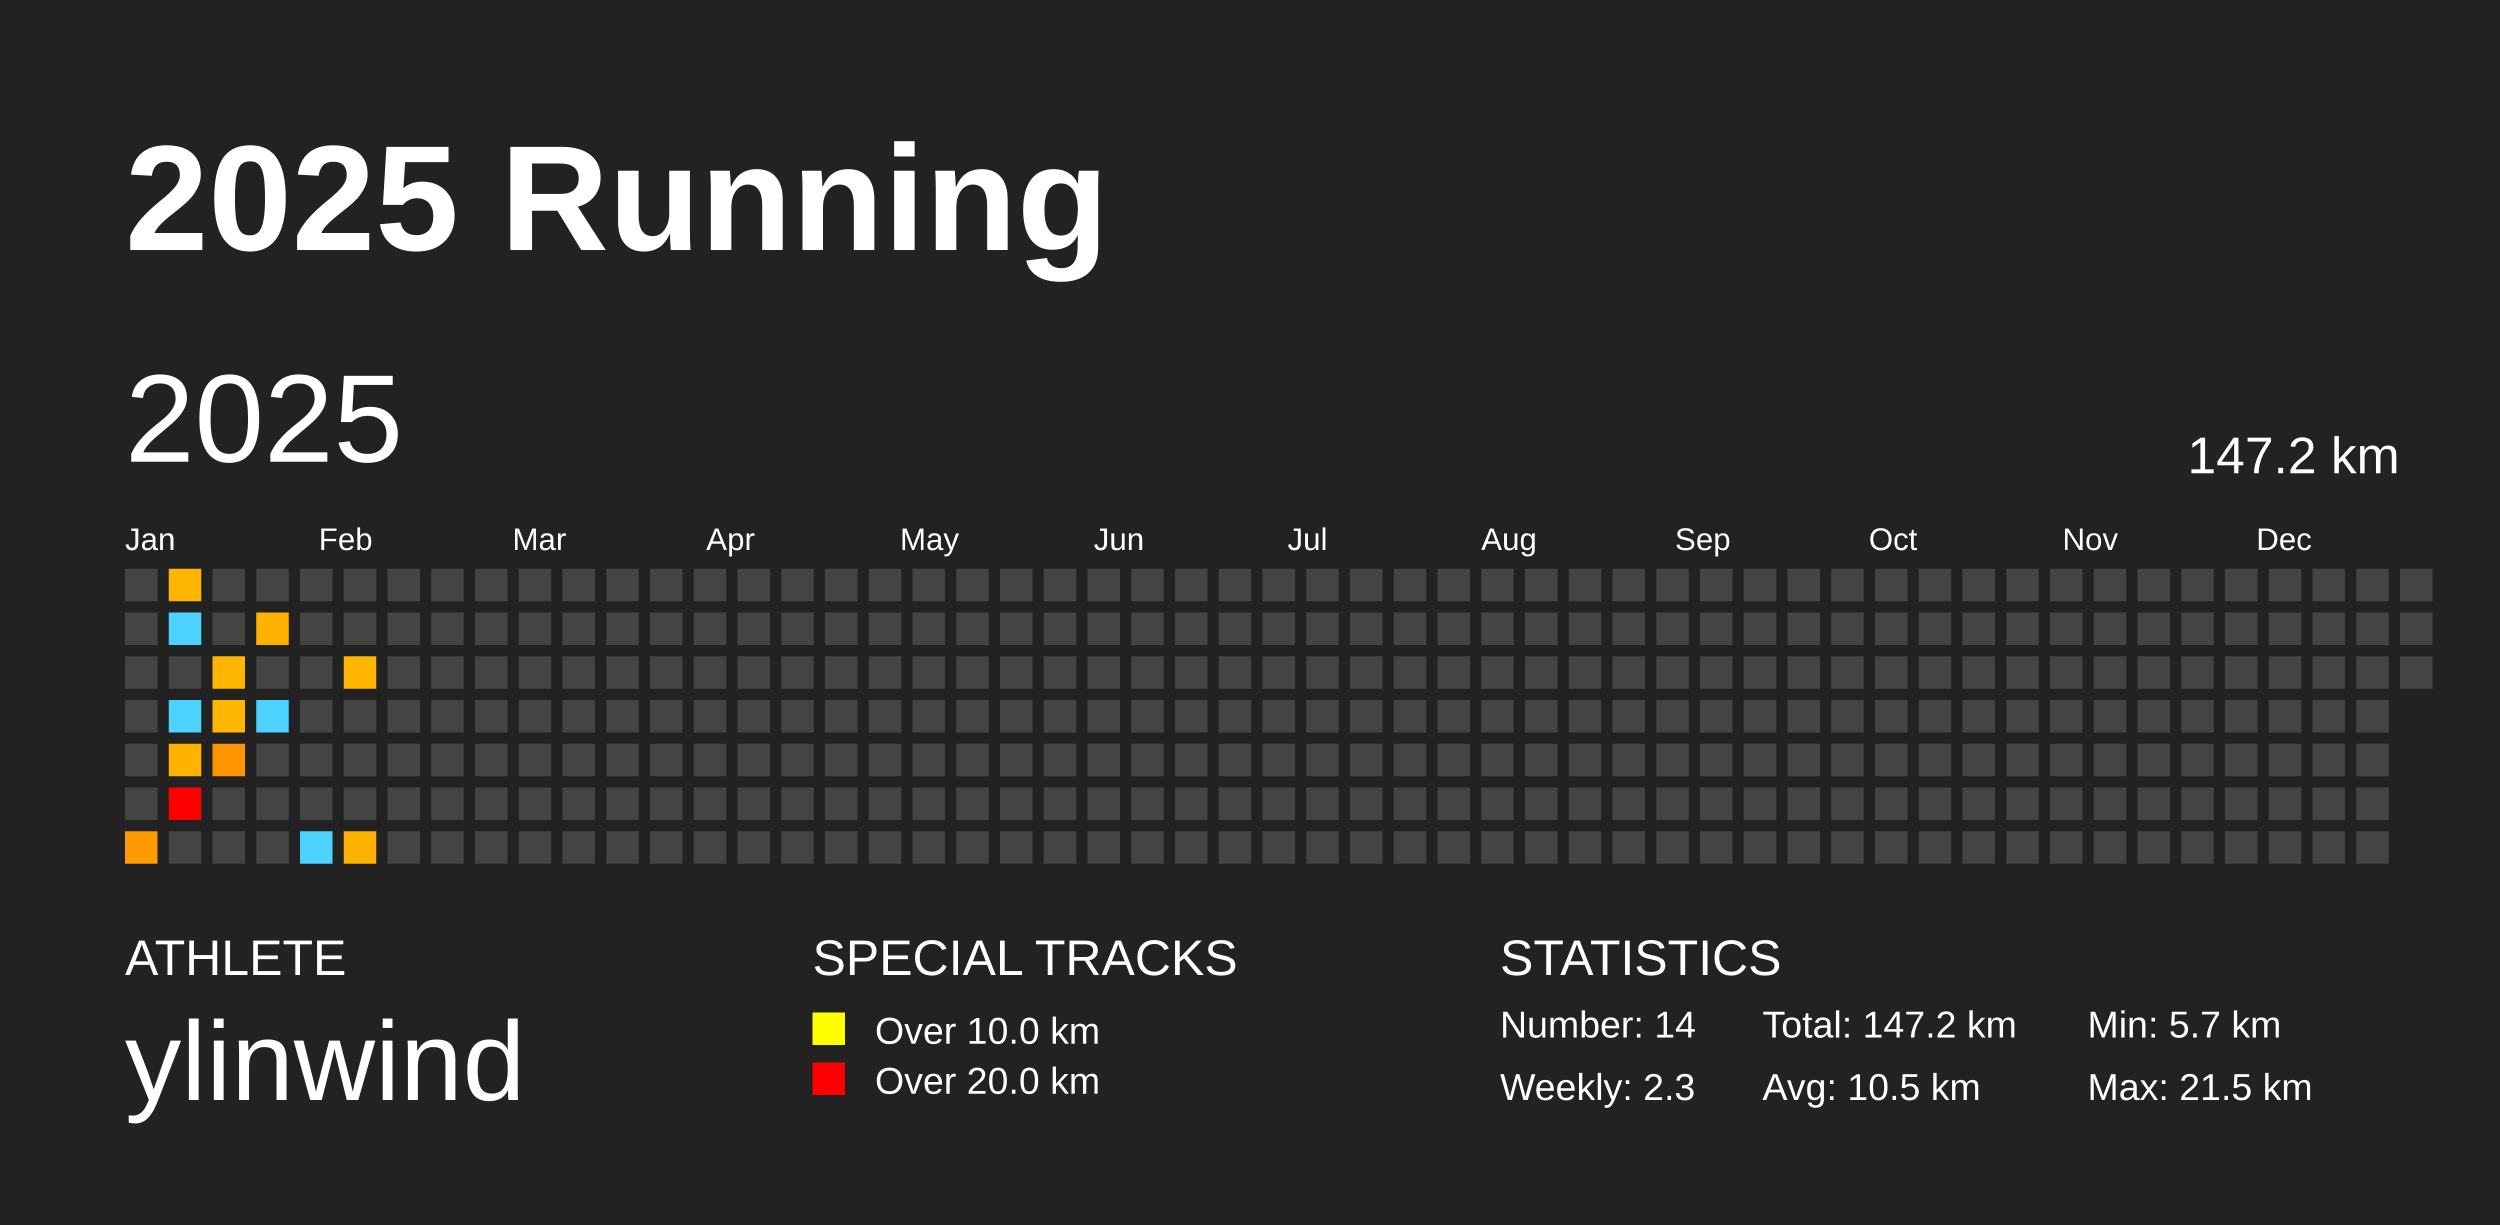
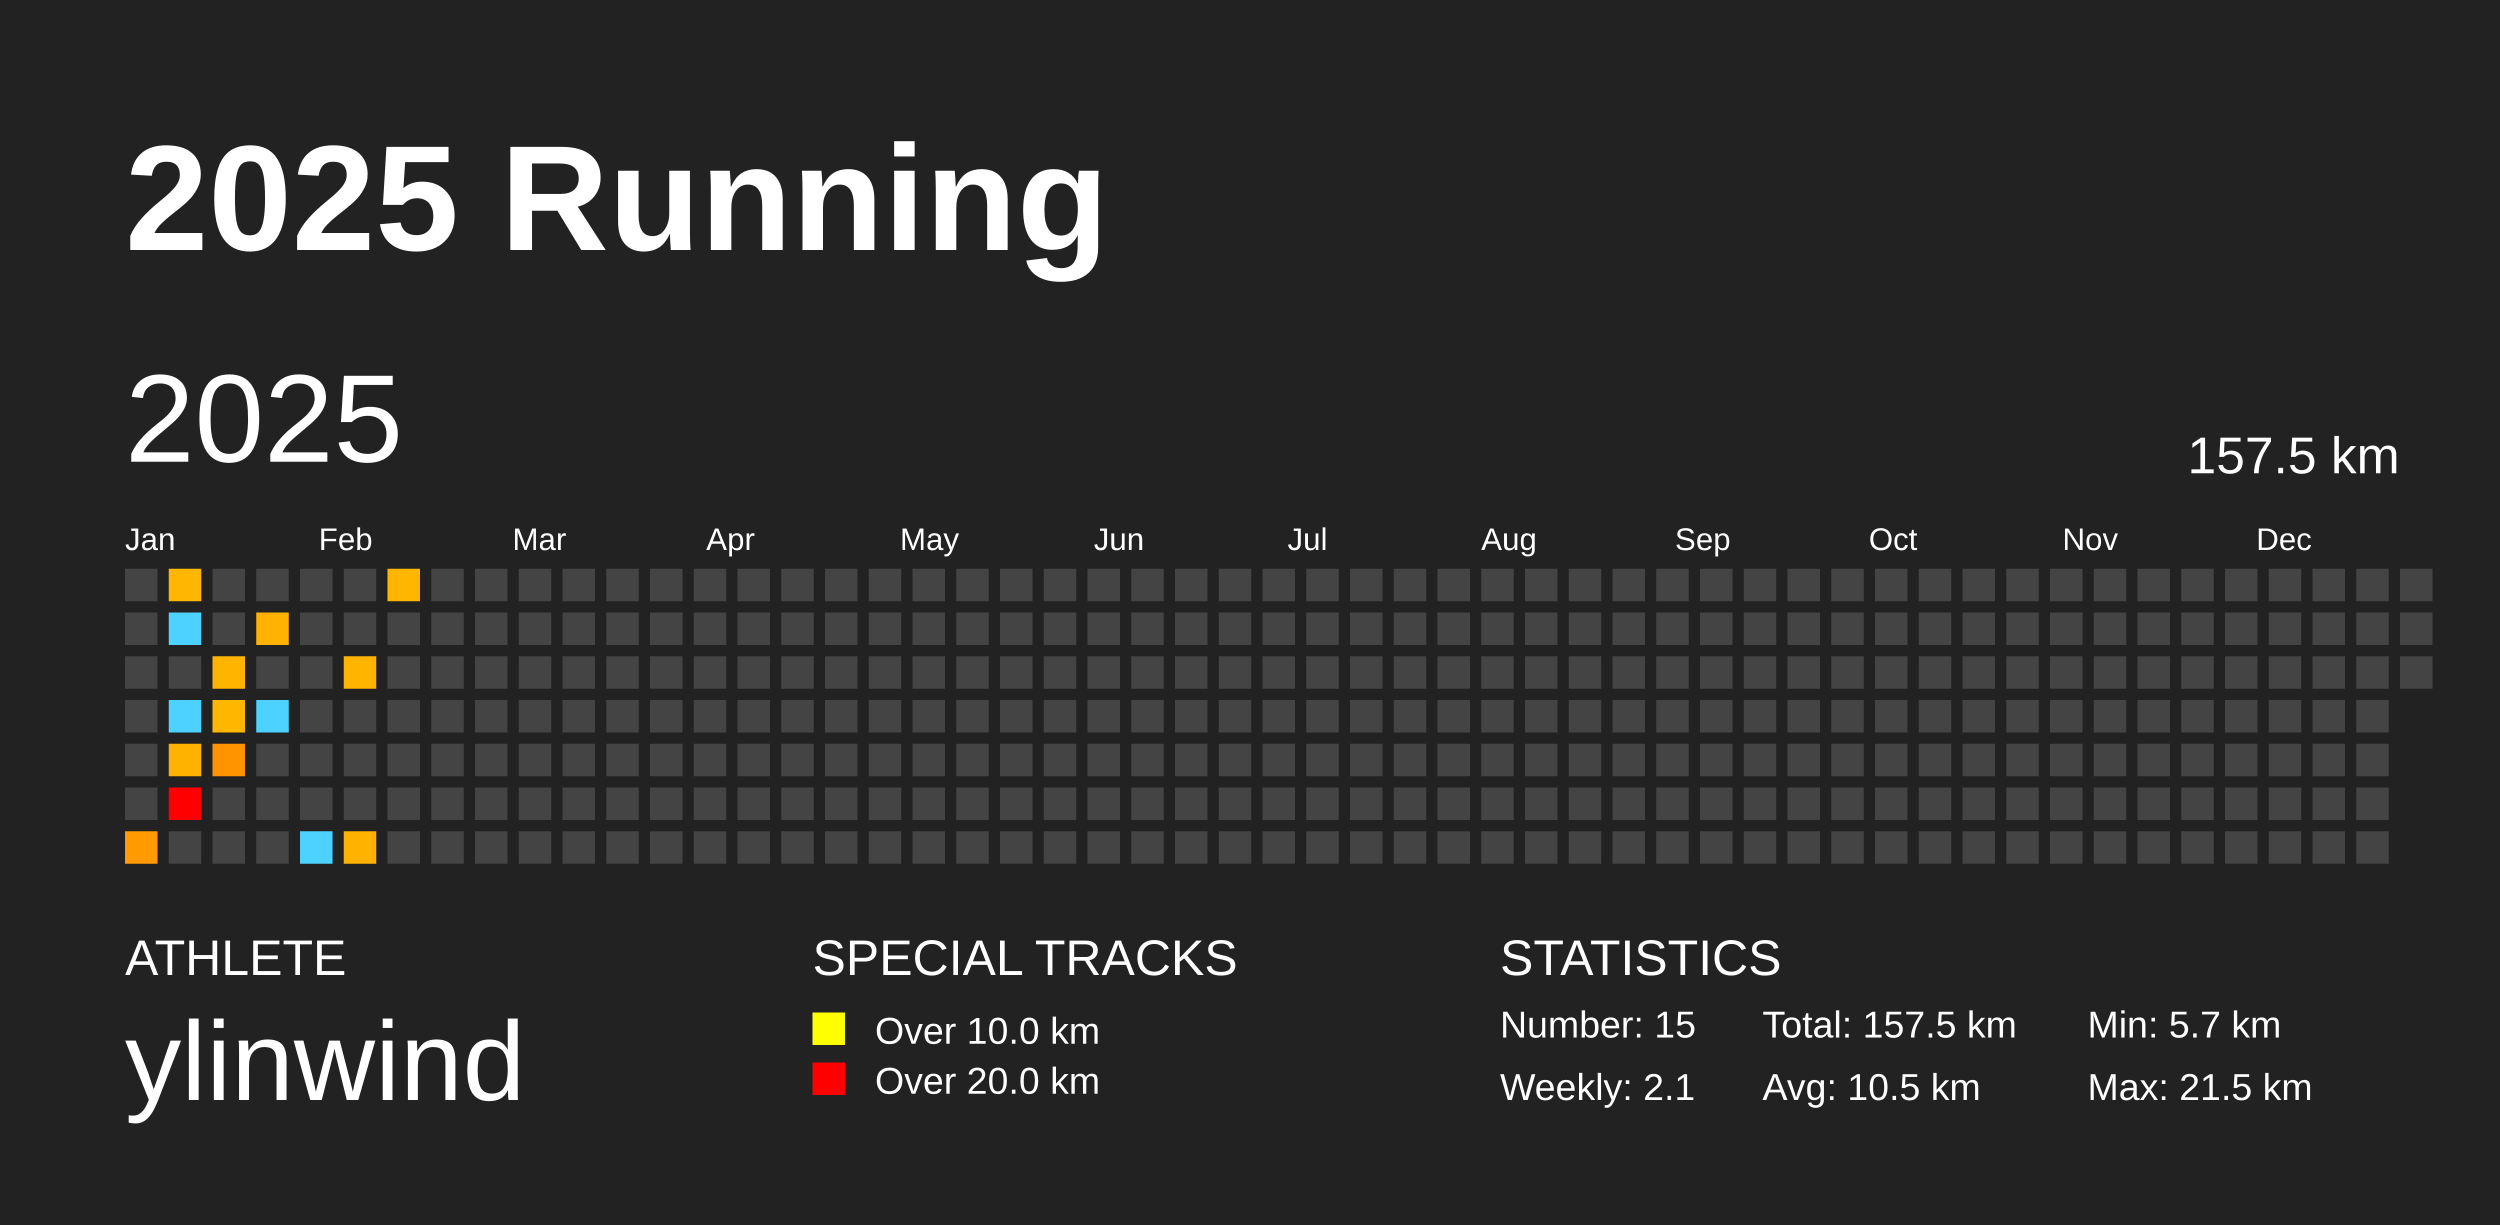
<svg xmlns="http://www.w3.org/2000/svg" baseProfile="full" height="98mm" version="1.1" viewBox="0,0,200,98" width="200mm">
  <defs />
  <rect fill="#222222" height="98" width="200" x="0" y="0" />
  <text fill="#FFFFFF" style="font-size:12px; font-family:Arial; font-weight:bold;" x="10" y="20">2025 Running</text>
  <text fill="#FFFFFF" style="font-size:4px; font-family:Arial" x="10" y="78">ATHLETE</text>
  <text fill="#FFFFFF" style="font-size:9px; font-family:Arial" x="10" y="88">ylinwind</text>
  <text fill="#FFFFFF" style="font-size:4px; font-family:Arial" x="65" y="78">SPECIAL TRACKS</text>
  <rect fill="yellow" height="2.6" width="2.6" x="65" y="81" />
  <text fill="#FFFFFF" style="font-size:3px; font-family:Arial" x="70" y="83.5">Over 10.0 km</text>
  <rect fill="red" height="2.6" width="2.6" x="65" y="85" />
  <text fill="#FFFFFF" style="font-size:3px; font-family:Arial" x="70" y="87.5">Over 20.0 km</text>
  <text fill="#FFFFFF" style="font-size:4px; font-family:Arial" x="120" y="78">STATISTICS</text>
-   <text fill="#FFFFFF" style="font-size:3px; font-family:Arial" x="120" y="83">Number: 14</text>
-   <text fill="#FFFFFF" style="font-size:3px; font-family:Arial" x="120" y="88">Weekly: 2.3</text>
-   <text fill="#FFFFFF" style="font-size:3px; font-family:Arial" x="141" y="83">Total: 147.2 km</text>
+   <text fill="#FFFFFF" style="font-size:3px; font-family:Arial" x="120" y="83">Number: 15</text>
+   <text fill="#FFFFFF" style="font-size:3px; font-family:Arial" x="120" y="88">Weekly: 2.1</text>
+   <text fill="#FFFFFF" style="font-size:3px; font-family:Arial" x="141" y="83">Total: 157.5 km</text>
  <text fill="#FFFFFF" style="font-size:3px; font-family:Arial" x="141" y="88">Avg: 10.5 km</text>
  <text fill="#FFFFFF" style="font-size:3px; font-family:Arial" x="167" y="83">Min: 5.7 km</text>
  <text fill="#FFFFFF" style="font-size:3px; font-family:Arial" x="167" y="88">Max: 21.5 km</text>
  <text dominant-baseline="hanging" fill="#FFFFFF" style="font-size:10.0px; font-family:Arial;" x="10" y="30">2025</text>
-   <text dominant-baseline="hanging" fill="#FFFFFF" style="font-size:4.125px; font-family:Arial;" x="175" y="35">147.2 km</text>
+   <text dominant-baseline="hanging" fill="#FFFFFF" style="font-size:4.125px; font-family:Arial;" x="175" y="35">157.5 km</text>
  <text fill="#FFFFFF" style="font-size:2.5px; font-family:Arial" x="10.0" y="44">Jan</text>
  <text fill="#FFFFFF" style="font-size:2.5px; font-family:Arial" x="25.5" y="44">Feb</text>
  <text fill="#FFFFFF" style="font-size:2.5px; font-family:Arial" x="41.0" y="44">Mar</text>
  <text fill="#FFFFFF" style="font-size:2.5px; font-family:Arial" x="56.5" y="44">Apr</text>
  <text fill="#FFFFFF" style="font-size:2.5px; font-family:Arial" x="72.0" y="44">May</text>
  <text fill="#FFFFFF" style="font-size:2.5px; font-family:Arial" x="87.5" y="44">Jun</text>
  <text fill="#FFFFFF" style="font-size:2.5px; font-family:Arial" x="103.0" y="44">Jul</text>
  <text fill="#FFFFFF" style="font-size:2.5px; font-family:Arial" x="118.5" y="44">Aug</text>
  <text fill="#FFFFFF" style="font-size:2.5px; font-family:Arial" x="134.0" y="44">Sep</text>
  <text fill="#FFFFFF" style="font-size:2.5px; font-family:Arial" x="149.5" y="44">Oct</text>
  <text fill="#FFFFFF" style="font-size:2.5px; font-family:Arial" x="165.0" y="44">Nov</text>
  <text fill="#FFFFFF" style="font-size:2.5px; font-family:Arial" x="180.5" y="44">Dec</text>
  <rect fill="#444444" height="2.6" width="2.6" x="10.0" y="45.5" />
  <rect fill="#444444" height="2.6" width="2.6" x="10.0" y="49.0" />
  <rect fill="#444444" height="2.6" width="2.6" x="10.0" y="52.5" />
  <rect fill="#444444" height="2.6" width="2.6" x="10.0" y="56.0" />
  <rect fill="#444444" height="2.6" width="2.6" x="10.0" y="59.5" />
  <rect fill="#444444" height="2.6" width="2.6" x="10.0" y="63.0" />
  <rect fill="#ff9a00" height="2.6" width="2.6" x="10.0" y="66.5" />
  <rect fill="#ffb600" height="2.6" width="2.6" x="13.5" y="45.5" />
  <rect fill="#4dd2ff" height="2.6" width="2.6" x="13.5" y="49.0" />
  <rect fill="#444444" height="2.6" width="2.6" x="13.5" y="52.5" />
  <rect fill="#4dd2ff" height="2.6" width="2.6" x="13.5" y="56.0" />
  <rect fill="#ffb300" height="2.6" width="2.6" x="13.5" y="59.5" />
  <rect fill="red" height="2.6" width="2.6" x="13.5" y="63.0" />
  <rect fill="#444444" height="2.6" width="2.6" x="13.5" y="66.5" />
  <rect fill="#444444" height="2.6" width="2.6" x="17.0" y="45.5" />
  <rect fill="#444444" height="2.6" width="2.6" x="17.0" y="49.0" />
  <rect fill="#ffb500" height="2.6" width="2.6" x="17.0" y="52.5" />
  <rect fill="#ffb600" height="2.6" width="2.6" x="17.0" y="56.0" />
  <rect fill="#ff9300" height="2.6" width="2.6" x="17.0" y="59.5" />
  <rect fill="#444444" height="2.6" width="2.6" x="17.0" y="63.0" />
  <rect fill="#444444" height="2.6" width="2.6" x="17.0" y="66.5" />
  <rect fill="#444444" height="2.6" width="2.6" x="20.5" y="45.5" />
  <rect fill="#ffb300" height="2.6" width="2.6" x="20.5" y="49.0" />
  <rect fill="#444444" height="2.6" width="2.6" x="20.5" y="52.5" />
  <rect fill="#4dd2ff" height="2.6" width="2.6" x="20.5" y="56.0" />
  <rect fill="#444444" height="2.6" width="2.6" x="20.5" y="59.5" />
  <rect fill="#444444" height="2.6" width="2.6" x="20.5" y="63.0" />
  <rect fill="#444444" height="2.6" width="2.6" x="20.5" y="66.5" />
  <rect fill="#444444" height="2.6" width="2.6" x="24.0" y="45.5" />
  <rect fill="#444444" height="2.6" width="2.6" x="24.0" y="49.0" />
  <rect fill="#444444" height="2.6" width="2.6" x="24.0" y="52.5" />
  <rect fill="#444444" height="2.6" width="2.6" x="24.0" y="56.0" />
  <rect fill="#444444" height="2.6" width="2.6" x="24.0" y="59.5" />
  <rect fill="#444444" height="2.6" width="2.6" x="24.0" y="63.0" />
  <rect fill="#4dd2ff" height="2.6" width="2.6" x="24.0" y="66.5" />
  <rect fill="#444444" height="2.6" width="2.6" x="27.5" y="45.5" />
  <rect fill="#444444" height="2.6" width="2.6" x="27.5" y="49.0" />
  <rect fill="#ffb500" height="2.6" width="2.6" x="27.5" y="52.5" />
  <rect fill="#444444" height="2.6" width="2.6" x="27.5" y="56.0" />
  <rect fill="#444444" height="2.6" width="2.6" x="27.5" y="59.5" />
  <rect fill="#444444" height="2.6" width="2.6" x="27.5" y="63.0" />
  <rect fill="#ffb200" height="2.6" width="2.6" x="27.5" y="66.5" />
-   <rect fill="#444444" height="2.6" width="2.6" x="31.0" y="45.5" />
+   <rect fill="#ffb600" height="2.6" width="2.6" x="31.0" y="45.5" />
  <rect fill="#444444" height="2.6" width="2.6" x="31.0" y="49.0" />
  <rect fill="#444444" height="2.6" width="2.6" x="31.0" y="52.5" />
  <rect fill="#444444" height="2.6" width="2.6" x="31.0" y="56.0" />
  <rect fill="#444444" height="2.6" width="2.6" x="31.0" y="59.5" />
  <rect fill="#444444" height="2.6" width="2.6" x="31.0" y="63.0" />
  <rect fill="#444444" height="2.6" width="2.6" x="31.0" y="66.5" />
  <rect fill="#444444" height="2.6" width="2.6" x="34.5" y="45.5" />
  <rect fill="#444444" height="2.6" width="2.6" x="34.5" y="49.0" />
  <rect fill="#444444" height="2.6" width="2.6" x="34.5" y="52.5" />
  <rect fill="#444444" height="2.6" width="2.6" x="34.5" y="56.0" />
  <rect fill="#444444" height="2.6" width="2.6" x="34.5" y="59.5" />
  <rect fill="#444444" height="2.6" width="2.6" x="34.5" y="63.0" />
  <rect fill="#444444" height="2.6" width="2.6" x="34.5" y="66.5" />
  <rect fill="#444444" height="2.6" width="2.6" x="38.0" y="45.5" />
  <rect fill="#444444" height="2.6" width="2.6" x="38.0" y="49.0" />
  <rect fill="#444444" height="2.6" width="2.6" x="38.0" y="52.5" />
  <rect fill="#444444" height="2.6" width="2.6" x="38.0" y="56.0" />
  <rect fill="#444444" height="2.6" width="2.6" x="38.0" y="59.5" />
  <rect fill="#444444" height="2.6" width="2.6" x="38.0" y="63.0" />
  <rect fill="#444444" height="2.6" width="2.6" x="38.0" y="66.5" />
  <rect fill="#444444" height="2.6" width="2.6" x="41.5" y="45.5" />
  <rect fill="#444444" height="2.6" width="2.6" x="41.5" y="49.0" />
  <rect fill="#444444" height="2.6" width="2.6" x="41.5" y="52.5" />
  <rect fill="#444444" height="2.6" width="2.6" x="41.5" y="56.0" />
  <rect fill="#444444" height="2.6" width="2.6" x="41.5" y="59.5" />
  <rect fill="#444444" height="2.6" width="2.6" x="41.5" y="63.0" />
  <rect fill="#444444" height="2.6" width="2.6" x="41.5" y="66.5" />
  <rect fill="#444444" height="2.6" width="2.6" x="45.0" y="45.5" />
  <rect fill="#444444" height="2.6" width="2.6" x="45.0" y="49.0" />
  <rect fill="#444444" height="2.6" width="2.6" x="45.0" y="52.5" />
  <rect fill="#444444" height="2.6" width="2.6" x="45.0" y="56.0" />
  <rect fill="#444444" height="2.6" width="2.6" x="45.0" y="59.5" />
  <rect fill="#444444" height="2.6" width="2.6" x="45.0" y="63.0" />
  <rect fill="#444444" height="2.6" width="2.6" x="45.0" y="66.5" />
  <rect fill="#444444" height="2.6" width="2.6" x="48.5" y="45.5" />
  <rect fill="#444444" height="2.6" width="2.6" x="48.5" y="49.0" />
  <rect fill="#444444" height="2.6" width="2.6" x="48.5" y="52.5" />
  <rect fill="#444444" height="2.6" width="2.6" x="48.5" y="56.0" />
  <rect fill="#444444" height="2.6" width="2.6" x="48.5" y="59.5" />
  <rect fill="#444444" height="2.6" width="2.6" x="48.5" y="63.0" />
  <rect fill="#444444" height="2.6" width="2.6" x="48.5" y="66.5" />
  <rect fill="#444444" height="2.6" width="2.6" x="52.0" y="45.5" />
  <rect fill="#444444" height="2.6" width="2.6" x="52.0" y="49.0" />
  <rect fill="#444444" height="2.6" width="2.6" x="52.0" y="52.5" />
  <rect fill="#444444" height="2.6" width="2.6" x="52.0" y="56.0" />
  <rect fill="#444444" height="2.6" width="2.6" x="52.0" y="59.5" />
  <rect fill="#444444" height="2.6" width="2.6" x="52.0" y="63.0" />
  <rect fill="#444444" height="2.6" width="2.6" x="52.0" y="66.5" />
  <rect fill="#444444" height="2.6" width="2.6" x="55.5" y="45.5" />
  <rect fill="#444444" height="2.6" width="2.6" x="55.5" y="49.0" />
  <rect fill="#444444" height="2.6" width="2.6" x="55.5" y="52.5" />
  <rect fill="#444444" height="2.6" width="2.6" x="55.5" y="56.0" />
  <rect fill="#444444" height="2.6" width="2.6" x="55.5" y="59.5" />
  <rect fill="#444444" height="2.6" width="2.6" x="55.5" y="63.0" />
  <rect fill="#444444" height="2.6" width="2.6" x="55.5" y="66.5" />
  <rect fill="#444444" height="2.6" width="2.6" x="59.0" y="45.5" />
  <rect fill="#444444" height="2.6" width="2.6" x="59.0" y="49.0" />
  <rect fill="#444444" height="2.6" width="2.6" x="59.0" y="52.5" />
  <rect fill="#444444" height="2.6" width="2.6" x="59.0" y="56.0" />
  <rect fill="#444444" height="2.6" width="2.6" x="59.0" y="59.5" />
  <rect fill="#444444" height="2.6" width="2.6" x="59.0" y="63.0" />
  <rect fill="#444444" height="2.6" width="2.6" x="59.0" y="66.5" />
  <rect fill="#444444" height="2.6" width="2.6" x="62.5" y="45.5" />
  <rect fill="#444444" height="2.6" width="2.6" x="62.5" y="49.0" />
  <rect fill="#444444" height="2.6" width="2.6" x="62.5" y="52.5" />
  <rect fill="#444444" height="2.6" width="2.6" x="62.5" y="56.0" />
  <rect fill="#444444" height="2.6" width="2.6" x="62.5" y="59.5" />
  <rect fill="#444444" height="2.6" width="2.6" x="62.5" y="63.0" />
  <rect fill="#444444" height="2.6" width="2.6" x="62.5" y="66.5" />
  <rect fill="#444444" height="2.6" width="2.6" x="66.0" y="45.5" />
  <rect fill="#444444" height="2.6" width="2.6" x="66.0" y="49.0" />
  <rect fill="#444444" height="2.6" width="2.6" x="66.0" y="52.5" />
  <rect fill="#444444" height="2.6" width="2.6" x="66.0" y="56.0" />
  <rect fill="#444444" height="2.6" width="2.6" x="66.0" y="59.5" />
  <rect fill="#444444" height="2.6" width="2.6" x="66.0" y="63.0" />
  <rect fill="#444444" height="2.6" width="2.6" x="66.0" y="66.5" />
  <rect fill="#444444" height="2.6" width="2.6" x="69.5" y="45.5" />
  <rect fill="#444444" height="2.6" width="2.6" x="69.5" y="49.0" />
  <rect fill="#444444" height="2.6" width="2.6" x="69.5" y="52.5" />
  <rect fill="#444444" height="2.6" width="2.6" x="69.5" y="56.0" />
  <rect fill="#444444" height="2.6" width="2.6" x="69.5" y="59.5" />
  <rect fill="#444444" height="2.6" width="2.6" x="69.5" y="63.0" />
  <rect fill="#444444" height="2.6" width="2.6" x="69.5" y="66.5" />
  <rect fill="#444444" height="2.6" width="2.6" x="73.0" y="45.5" />
  <rect fill="#444444" height="2.6" width="2.6" x="73.0" y="49.0" />
  <rect fill="#444444" height="2.6" width="2.6" x="73.0" y="52.5" />
  <rect fill="#444444" height="2.6" width="2.6" x="73.0" y="56.0" />
  <rect fill="#444444" height="2.6" width="2.6" x="73.0" y="59.5" />
  <rect fill="#444444" height="2.6" width="2.6" x="73.0" y="63.0" />
  <rect fill="#444444" height="2.6" width="2.6" x="73.0" y="66.5" />
  <rect fill="#444444" height="2.6" width="2.6" x="76.5" y="45.5" />
  <rect fill="#444444" height="2.6" width="2.6" x="76.5" y="49.0" />
  <rect fill="#444444" height="2.6" width="2.6" x="76.5" y="52.5" />
  <rect fill="#444444" height="2.6" width="2.6" x="76.5" y="56.0" />
  <rect fill="#444444" height="2.6" width="2.6" x="76.5" y="59.5" />
  <rect fill="#444444" height="2.6" width="2.6" x="76.5" y="63.0" />
  <rect fill="#444444" height="2.6" width="2.6" x="76.5" y="66.5" />
  <rect fill="#444444" height="2.6" width="2.6" x="80.0" y="45.5" />
  <rect fill="#444444" height="2.6" width="2.6" x="80.0" y="49.0" />
  <rect fill="#444444" height="2.6" width="2.6" x="80.0" y="52.5" />
  <rect fill="#444444" height="2.6" width="2.6" x="80.0" y="56.0" />
  <rect fill="#444444" height="2.6" width="2.6" x="80.0" y="59.5" />
  <rect fill="#444444" height="2.6" width="2.6" x="80.0" y="63.0" />
  <rect fill="#444444" height="2.6" width="2.6" x="80.0" y="66.5" />
  <rect fill="#444444" height="2.6" width="2.6" x="83.5" y="45.5" />
  <rect fill="#444444" height="2.6" width="2.6" x="83.5" y="49.0" />
  <rect fill="#444444" height="2.6" width="2.6" x="83.5" y="52.5" />
  <rect fill="#444444" height="2.6" width="2.6" x="83.5" y="56.0" />
  <rect fill="#444444" height="2.6" width="2.6" x="83.5" y="59.5" />
  <rect fill="#444444" height="2.6" width="2.6" x="83.5" y="63.0" />
  <rect fill="#444444" height="2.6" width="2.6" x="83.5" y="66.5" />
  <rect fill="#444444" height="2.6" width="2.6" x="87.0" y="45.5" />
  <rect fill="#444444" height="2.6" width="2.6" x="87.0" y="49.0" />
  <rect fill="#444444" height="2.6" width="2.6" x="87.0" y="52.5" />
  <rect fill="#444444" height="2.6" width="2.6" x="87.0" y="56.0" />
  <rect fill="#444444" height="2.6" width="2.6" x="87.0" y="59.5" />
  <rect fill="#444444" height="2.6" width="2.6" x="87.0" y="63.0" />
  <rect fill="#444444" height="2.6" width="2.6" x="87.0" y="66.5" />
  <rect fill="#444444" height="2.6" width="2.6" x="90.5" y="45.5" />
  <rect fill="#444444" height="2.6" width="2.6" x="90.5" y="49.0" />
  <rect fill="#444444" height="2.6" width="2.6" x="90.5" y="52.5" />
  <rect fill="#444444" height="2.6" width="2.6" x="90.5" y="56.0" />
  <rect fill="#444444" height="2.6" width="2.6" x="90.5" y="59.5" />
  <rect fill="#444444" height="2.6" width="2.6" x="90.5" y="63.0" />
  <rect fill="#444444" height="2.6" width="2.6" x="90.5" y="66.5" />
  <rect fill="#444444" height="2.6" width="2.6" x="94.0" y="45.5" />
  <rect fill="#444444" height="2.6" width="2.6" x="94.0" y="49.0" />
  <rect fill="#444444" height="2.6" width="2.6" x="94.0" y="52.5" />
  <rect fill="#444444" height="2.6" width="2.6" x="94.0" y="56.0" />
  <rect fill="#444444" height="2.6" width="2.6" x="94.0" y="59.5" />
  <rect fill="#444444" height="2.6" width="2.6" x="94.0" y="63.0" />
  <rect fill="#444444" height="2.6" width="2.6" x="94.0" y="66.5" />
  <rect fill="#444444" height="2.6" width="2.6" x="97.5" y="45.5" />
  <rect fill="#444444" height="2.6" width="2.6" x="97.5" y="49.0" />
  <rect fill="#444444" height="2.6" width="2.6" x="97.5" y="52.5" />
  <rect fill="#444444" height="2.6" width="2.6" x="97.5" y="56.0" />
  <rect fill="#444444" height="2.6" width="2.6" x="97.5" y="59.5" />
  <rect fill="#444444" height="2.6" width="2.6" x="97.5" y="63.0" />
  <rect fill="#444444" height="2.6" width="2.6" x="97.5" y="66.5" />
  <rect fill="#444444" height="2.6" width="2.6" x="101.0" y="45.5" />
  <rect fill="#444444" height="2.6" width="2.6" x="101.0" y="49.0" />
  <rect fill="#444444" height="2.6" width="2.6" x="101.0" y="52.5" />
  <rect fill="#444444" height="2.6" width="2.6" x="101.0" y="56.0" />
  <rect fill="#444444" height="2.6" width="2.6" x="101.0" y="59.5" />
  <rect fill="#444444" height="2.6" width="2.6" x="101.0" y="63.0" />
  <rect fill="#444444" height="2.6" width="2.6" x="101.0" y="66.5" />
  <rect fill="#444444" height="2.6" width="2.6" x="104.5" y="45.5" />
  <rect fill="#444444" height="2.6" width="2.6" x="104.5" y="49.0" />
  <rect fill="#444444" height="2.6" width="2.6" x="104.5" y="52.5" />
  <rect fill="#444444" height="2.6" width="2.6" x="104.5" y="56.0" />
  <rect fill="#444444" height="2.6" width="2.6" x="104.5" y="59.5" />
  <rect fill="#444444" height="2.6" width="2.6" x="104.5" y="63.0" />
  <rect fill="#444444" height="2.6" width="2.6" x="104.5" y="66.5" />
  <rect fill="#444444" height="2.6" width="2.6" x="108.0" y="45.5" />
  <rect fill="#444444" height="2.6" width="2.6" x="108.0" y="49.0" />
  <rect fill="#444444" height="2.6" width="2.6" x="108.0" y="52.5" />
  <rect fill="#444444" height="2.6" width="2.6" x="108.0" y="56.0" />
  <rect fill="#444444" height="2.6" width="2.6" x="108.0" y="59.5" />
  <rect fill="#444444" height="2.6" width="2.6" x="108.0" y="63.0" />
  <rect fill="#444444" height="2.6" width="2.6" x="108.0" y="66.5" />
  <rect fill="#444444" height="2.6" width="2.6" x="111.5" y="45.5" />
  <rect fill="#444444" height="2.6" width="2.6" x="111.5" y="49.0" />
  <rect fill="#444444" height="2.6" width="2.6" x="111.5" y="52.5" />
  <rect fill="#444444" height="2.6" width="2.6" x="111.5" y="56.0" />
  <rect fill="#444444" height="2.6" width="2.6" x="111.5" y="59.5" />
  <rect fill="#444444" height="2.6" width="2.6" x="111.5" y="63.0" />
  <rect fill="#444444" height="2.6" width="2.6" x="111.5" y="66.5" />
  <rect fill="#444444" height="2.6" width="2.6" x="115.0" y="45.5" />
  <rect fill="#444444" height="2.6" width="2.6" x="115.0" y="49.0" />
  <rect fill="#444444" height="2.6" width="2.6" x="115.0" y="52.5" />
  <rect fill="#444444" height="2.6" width="2.6" x="115.0" y="56.0" />
  <rect fill="#444444" height="2.6" width="2.6" x="115.0" y="59.5" />
  <rect fill="#444444" height="2.6" width="2.6" x="115.0" y="63.0" />
  <rect fill="#444444" height="2.6" width="2.6" x="115.0" y="66.5" />
  <rect fill="#444444" height="2.6" width="2.6" x="118.5" y="45.5" />
  <rect fill="#444444" height="2.6" width="2.6" x="118.5" y="49.0" />
  <rect fill="#444444" height="2.6" width="2.6" x="118.5" y="52.5" />
  <rect fill="#444444" height="2.6" width="2.6" x="118.5" y="56.0" />
  <rect fill="#444444" height="2.6" width="2.6" x="118.5" y="59.5" />
  <rect fill="#444444" height="2.6" width="2.6" x="118.5" y="63.0" />
  <rect fill="#444444" height="2.6" width="2.6" x="118.5" y="66.5" />
  <rect fill="#444444" height="2.6" width="2.6" x="122.0" y="45.5" />
  <rect fill="#444444" height="2.6" width="2.6" x="122.0" y="49.0" />
  <rect fill="#444444" height="2.6" width="2.6" x="122.0" y="52.5" />
  <rect fill="#444444" height="2.6" width="2.6" x="122.0" y="56.0" />
  <rect fill="#444444" height="2.6" width="2.6" x="122.0" y="59.5" />
  <rect fill="#444444" height="2.6" width="2.6" x="122.0" y="63.0" />
  <rect fill="#444444" height="2.6" width="2.6" x="122.0" y="66.5" />
  <rect fill="#444444" height="2.6" width="2.6" x="125.5" y="45.5" />
  <rect fill="#444444" height="2.6" width="2.6" x="125.5" y="49.0" />
  <rect fill="#444444" height="2.6" width="2.6" x="125.5" y="52.5" />
  <rect fill="#444444" height="2.6" width="2.6" x="125.5" y="56.0" />
  <rect fill="#444444" height="2.6" width="2.6" x="125.5" y="59.5" />
  <rect fill="#444444" height="2.6" width="2.6" x="125.5" y="63.0" />
  <rect fill="#444444" height="2.6" width="2.6" x="125.5" y="66.5" />
  <rect fill="#444444" height="2.6" width="2.6" x="129.0" y="45.5" />
  <rect fill="#444444" height="2.6" width="2.6" x="129.0" y="49.0" />
  <rect fill="#444444" height="2.6" width="2.6" x="129.0" y="52.5" />
  <rect fill="#444444" height="2.6" width="2.6" x="129.0" y="56.0" />
  <rect fill="#444444" height="2.6" width="2.6" x="129.0" y="59.5" />
  <rect fill="#444444" height="2.6" width="2.6" x="129.0" y="63.0" />
  <rect fill="#444444" height="2.6" width="2.6" x="129.0" y="66.5" />
  <rect fill="#444444" height="2.6" width="2.6" x="132.5" y="45.5" />
  <rect fill="#444444" height="2.6" width="2.6" x="132.5" y="49.0" />
  <rect fill="#444444" height="2.6" width="2.6" x="132.5" y="52.5" />
  <rect fill="#444444" height="2.6" width="2.6" x="132.5" y="56.0" />
  <rect fill="#444444" height="2.6" width="2.6" x="132.5" y="59.5" />
  <rect fill="#444444" height="2.6" width="2.6" x="132.5" y="63.0" />
  <rect fill="#444444" height="2.6" width="2.6" x="132.5" y="66.5" />
  <rect fill="#444444" height="2.6" width="2.6" x="136.0" y="45.5" />
  <rect fill="#444444" height="2.6" width="2.6" x="136.0" y="49.0" />
  <rect fill="#444444" height="2.6" width="2.6" x="136.0" y="52.5" />
  <rect fill="#444444" height="2.6" width="2.6" x="136.0" y="56.0" />
  <rect fill="#444444" height="2.6" width="2.6" x="136.0" y="59.5" />
  <rect fill="#444444" height="2.6" width="2.6" x="136.0" y="63.0" />
  <rect fill="#444444" height="2.6" width="2.6" x="136.0" y="66.5" />
  <rect fill="#444444" height="2.6" width="2.6" x="139.5" y="45.5" />
  <rect fill="#444444" height="2.6" width="2.6" x="139.5" y="49.0" />
  <rect fill="#444444" height="2.6" width="2.6" x="139.5" y="52.5" />
  <rect fill="#444444" height="2.6" width="2.6" x="139.5" y="56.0" />
  <rect fill="#444444" height="2.6" width="2.6" x="139.5" y="59.5" />
  <rect fill="#444444" height="2.6" width="2.6" x="139.5" y="63.0" />
  <rect fill="#444444" height="2.6" width="2.6" x="139.5" y="66.5" />
  <rect fill="#444444" height="2.6" width="2.6" x="143.0" y="45.5" />
  <rect fill="#444444" height="2.6" width="2.6" x="143.0" y="49.0" />
  <rect fill="#444444" height="2.6" width="2.6" x="143.0" y="52.5" />
  <rect fill="#444444" height="2.6" width="2.6" x="143.0" y="56.0" />
  <rect fill="#444444" height="2.6" width="2.6" x="143.0" y="59.5" />
  <rect fill="#444444" height="2.6" width="2.6" x="143.0" y="63.0" />
  <rect fill="#444444" height="2.6" width="2.6" x="143.0" y="66.5" />
  <rect fill="#444444" height="2.6" width="2.6" x="146.5" y="45.5" />
  <rect fill="#444444" height="2.6" width="2.6" x="146.5" y="49.0" />
  <rect fill="#444444" height="2.6" width="2.6" x="146.5" y="52.5" />
  <rect fill="#444444" height="2.6" width="2.6" x="146.5" y="56.0" />
  <rect fill="#444444" height="2.6" width="2.6" x="146.5" y="59.5" />
  <rect fill="#444444" height="2.6" width="2.6" x="146.5" y="63.0" />
  <rect fill="#444444" height="2.6" width="2.6" x="146.5" y="66.5" />
  <rect fill="#444444" height="2.6" width="2.6" x="150.0" y="45.5" />
  <rect fill="#444444" height="2.6" width="2.6" x="150.0" y="49.0" />
  <rect fill="#444444" height="2.6" width="2.6" x="150.0" y="52.5" />
  <rect fill="#444444" height="2.6" width="2.6" x="150.0" y="56.0" />
  <rect fill="#444444" height="2.6" width="2.6" x="150.0" y="59.5" />
  <rect fill="#444444" height="2.6" width="2.6" x="150.0" y="63.0" />
  <rect fill="#444444" height="2.6" width="2.6" x="150.0" y="66.5" />
  <rect fill="#444444" height="2.6" width="2.6" x="153.5" y="45.5" />
  <rect fill="#444444" height="2.6" width="2.6" x="153.5" y="49.0" />
  <rect fill="#444444" height="2.6" width="2.6" x="153.5" y="52.5" />
  <rect fill="#444444" height="2.6" width="2.6" x="153.5" y="56.0" />
  <rect fill="#444444" height="2.6" width="2.6" x="153.5" y="59.5" />
  <rect fill="#444444" height="2.6" width="2.6" x="153.5" y="63.0" />
  <rect fill="#444444" height="2.6" width="2.6" x="153.5" y="66.5" />
  <rect fill="#444444" height="2.6" width="2.6" x="157.0" y="45.5" />
  <rect fill="#444444" height="2.6" width="2.6" x="157.0" y="49.0" />
  <rect fill="#444444" height="2.6" width="2.6" x="157.0" y="52.5" />
  <rect fill="#444444" height="2.6" width="2.6" x="157.0" y="56.0" />
  <rect fill="#444444" height="2.6" width="2.6" x="157.0" y="59.5" />
  <rect fill="#444444" height="2.6" width="2.6" x="157.0" y="63.0" />
  <rect fill="#444444" height="2.6" width="2.6" x="157.0" y="66.5" />
  <rect fill="#444444" height="2.6" width="2.6" x="160.5" y="45.5" />
  <rect fill="#444444" height="2.6" width="2.6" x="160.5" y="49.0" />
  <rect fill="#444444" height="2.6" width="2.6" x="160.5" y="52.5" />
  <rect fill="#444444" height="2.6" width="2.6" x="160.5" y="56.0" />
  <rect fill="#444444" height="2.6" width="2.6" x="160.5" y="59.5" />
  <rect fill="#444444" height="2.6" width="2.6" x="160.5" y="63.0" />
  <rect fill="#444444" height="2.6" width="2.6" x="160.5" y="66.5" />
  <rect fill="#444444" height="2.6" width="2.6" x="164.0" y="45.5" />
  <rect fill="#444444" height="2.6" width="2.6" x="164.0" y="49.0" />
  <rect fill="#444444" height="2.6" width="2.6" x="164.0" y="52.5" />
  <rect fill="#444444" height="2.6" width="2.6" x="164.0" y="56.0" />
  <rect fill="#444444" height="2.6" width="2.6" x="164.0" y="59.5" />
  <rect fill="#444444" height="2.6" width="2.6" x="164.0" y="63.0" />
  <rect fill="#444444" height="2.6" width="2.6" x="164.0" y="66.5" />
  <rect fill="#444444" height="2.6" width="2.6" x="167.5" y="45.5" />
  <rect fill="#444444" height="2.6" width="2.6" x="167.5" y="49.0" />
  <rect fill="#444444" height="2.6" width="2.6" x="167.5" y="52.5" />
  <rect fill="#444444" height="2.6" width="2.6" x="167.5" y="56.0" />
  <rect fill="#444444" height="2.6" width="2.6" x="167.5" y="59.5" />
  <rect fill="#444444" height="2.6" width="2.6" x="167.5" y="63.0" />
  <rect fill="#444444" height="2.6" width="2.6" x="167.5" y="66.5" />
  <rect fill="#444444" height="2.6" width="2.6" x="171.0" y="45.5" />
  <rect fill="#444444" height="2.6" width="2.6" x="171.0" y="49.0" />
  <rect fill="#444444" height="2.6" width="2.6" x="171.0" y="52.5" />
  <rect fill="#444444" height="2.6" width="2.6" x="171.0" y="56.0" />
  <rect fill="#444444" height="2.6" width="2.6" x="171.0" y="59.5" />
  <rect fill="#444444" height="2.6" width="2.6" x="171.0" y="63.0" />
  <rect fill="#444444" height="2.6" width="2.6" x="171.0" y="66.5" />
  <rect fill="#444444" height="2.6" width="2.6" x="174.5" y="45.5" />
  <rect fill="#444444" height="2.6" width="2.6" x="174.5" y="49.0" />
  <rect fill="#444444" height="2.6" width="2.6" x="174.5" y="52.5" />
  <rect fill="#444444" height="2.6" width="2.6" x="174.5" y="56.0" />
  <rect fill="#444444" height="2.6" width="2.6" x="174.5" y="59.5" />
  <rect fill="#444444" height="2.6" width="2.6" x="174.5" y="63.0" />
  <rect fill="#444444" height="2.6" width="2.6" x="174.5" y="66.5" />
  <rect fill="#444444" height="2.6" width="2.6" x="178.0" y="45.5" />
  <rect fill="#444444" height="2.6" width="2.6" x="178.0" y="49.0" />
  <rect fill="#444444" height="2.6" width="2.6" x="178.0" y="52.5" />
  <rect fill="#444444" height="2.6" width="2.6" x="178.0" y="56.0" />
  <rect fill="#444444" height="2.6" width="2.6" x="178.0" y="59.5" />
  <rect fill="#444444" height="2.6" width="2.6" x="178.0" y="63.0" />
  <rect fill="#444444" height="2.6" width="2.6" x="178.0" y="66.5" />
  <rect fill="#444444" height="2.6" width="2.6" x="181.5" y="45.5" />
  <rect fill="#444444" height="2.6" width="2.6" x="181.5" y="49.0" />
  <rect fill="#444444" height="2.6" width="2.6" x="181.5" y="52.5" />
  <rect fill="#444444" height="2.6" width="2.6" x="181.5" y="56.0" />
  <rect fill="#444444" height="2.6" width="2.6" x="181.5" y="59.5" />
  <rect fill="#444444" height="2.6" width="2.6" x="181.5" y="63.0" />
  <rect fill="#444444" height="2.6" width="2.6" x="181.5" y="66.5" />
  <rect fill="#444444" height="2.6" width="2.6" x="185.0" y="45.5" />
  <rect fill="#444444" height="2.6" width="2.6" x="185.0" y="49.0" />
  <rect fill="#444444" height="2.6" width="2.6" x="185.0" y="52.5" />
  <rect fill="#444444" height="2.6" width="2.6" x="185.0" y="56.0" />
  <rect fill="#444444" height="2.6" width="2.6" x="185.0" y="59.5" />
  <rect fill="#444444" height="2.6" width="2.6" x="185.0" y="63.0" />
  <rect fill="#444444" height="2.6" width="2.6" x="185.0" y="66.5" />
  <rect fill="#444444" height="2.6" width="2.6" x="188.5" y="45.5" />
  <rect fill="#444444" height="2.6" width="2.6" x="188.5" y="49.0" />
  <rect fill="#444444" height="2.6" width="2.6" x="188.5" y="52.5" />
  <rect fill="#444444" height="2.6" width="2.6" x="188.5" y="56.0" />
  <rect fill="#444444" height="2.6" width="2.6" x="188.5" y="59.5" />
  <rect fill="#444444" height="2.6" width="2.6" x="188.5" y="63.0" />
  <rect fill="#444444" height="2.6" width="2.6" x="188.5" y="66.5" />
  <rect fill="#444444" height="2.6" width="2.6" x="192.0" y="45.5" />
  <rect fill="#444444" height="2.6" width="2.6" x="192.0" y="49.0" />
  <rect fill="#444444" height="2.6" width="2.6" x="192.0" y="52.5" />
</svg>
